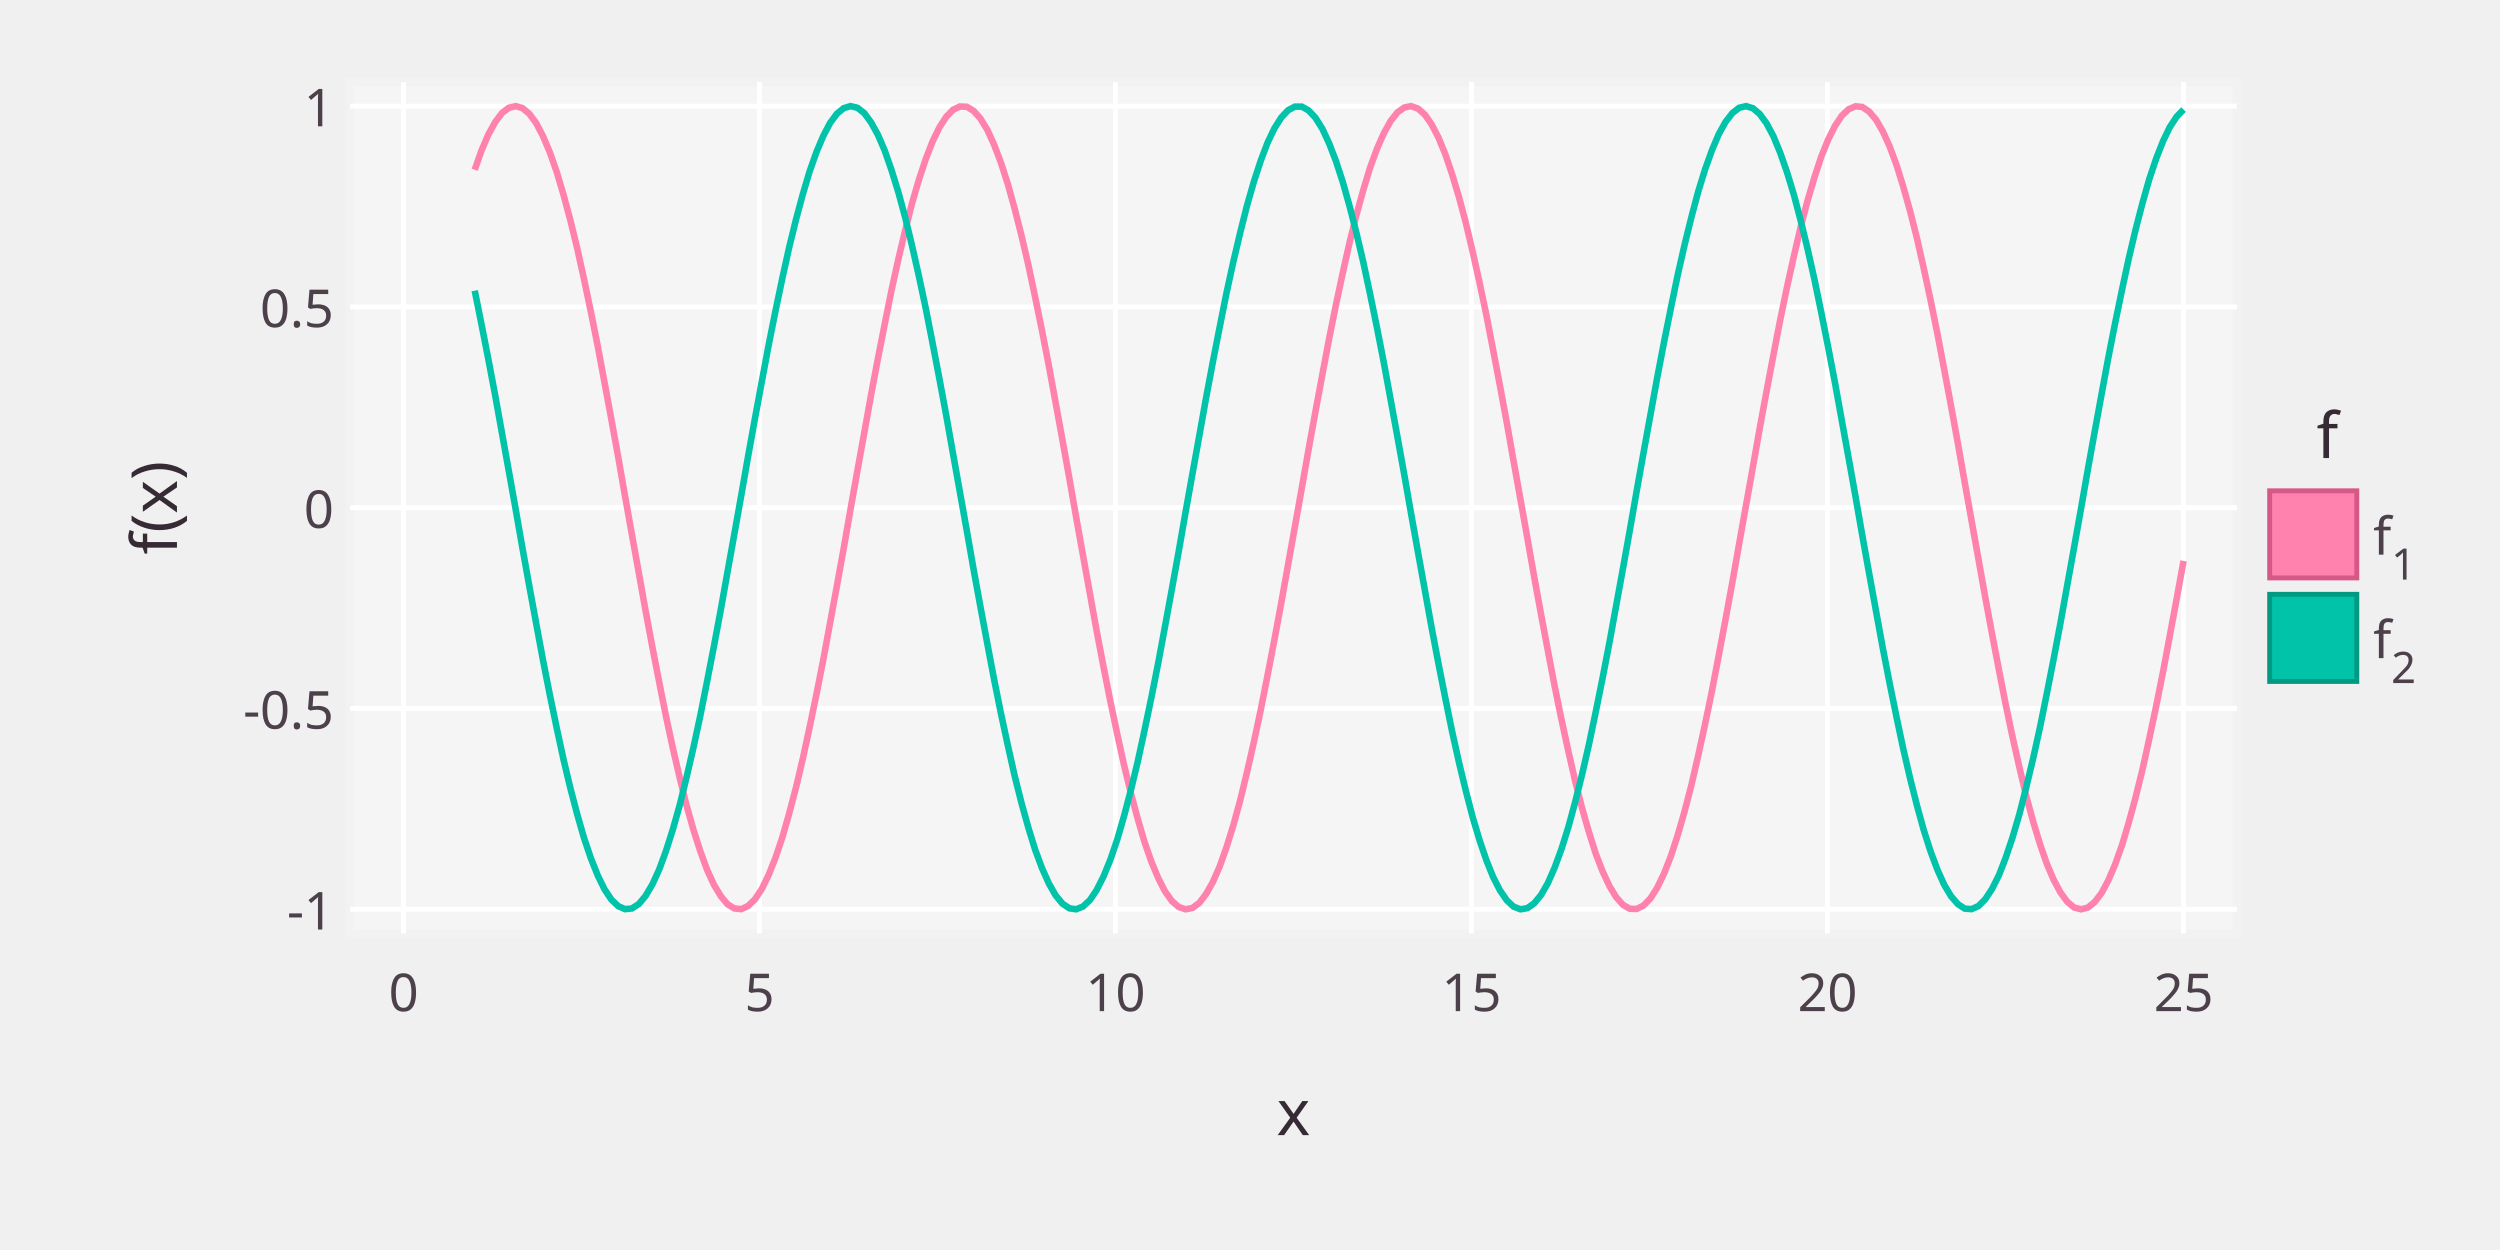
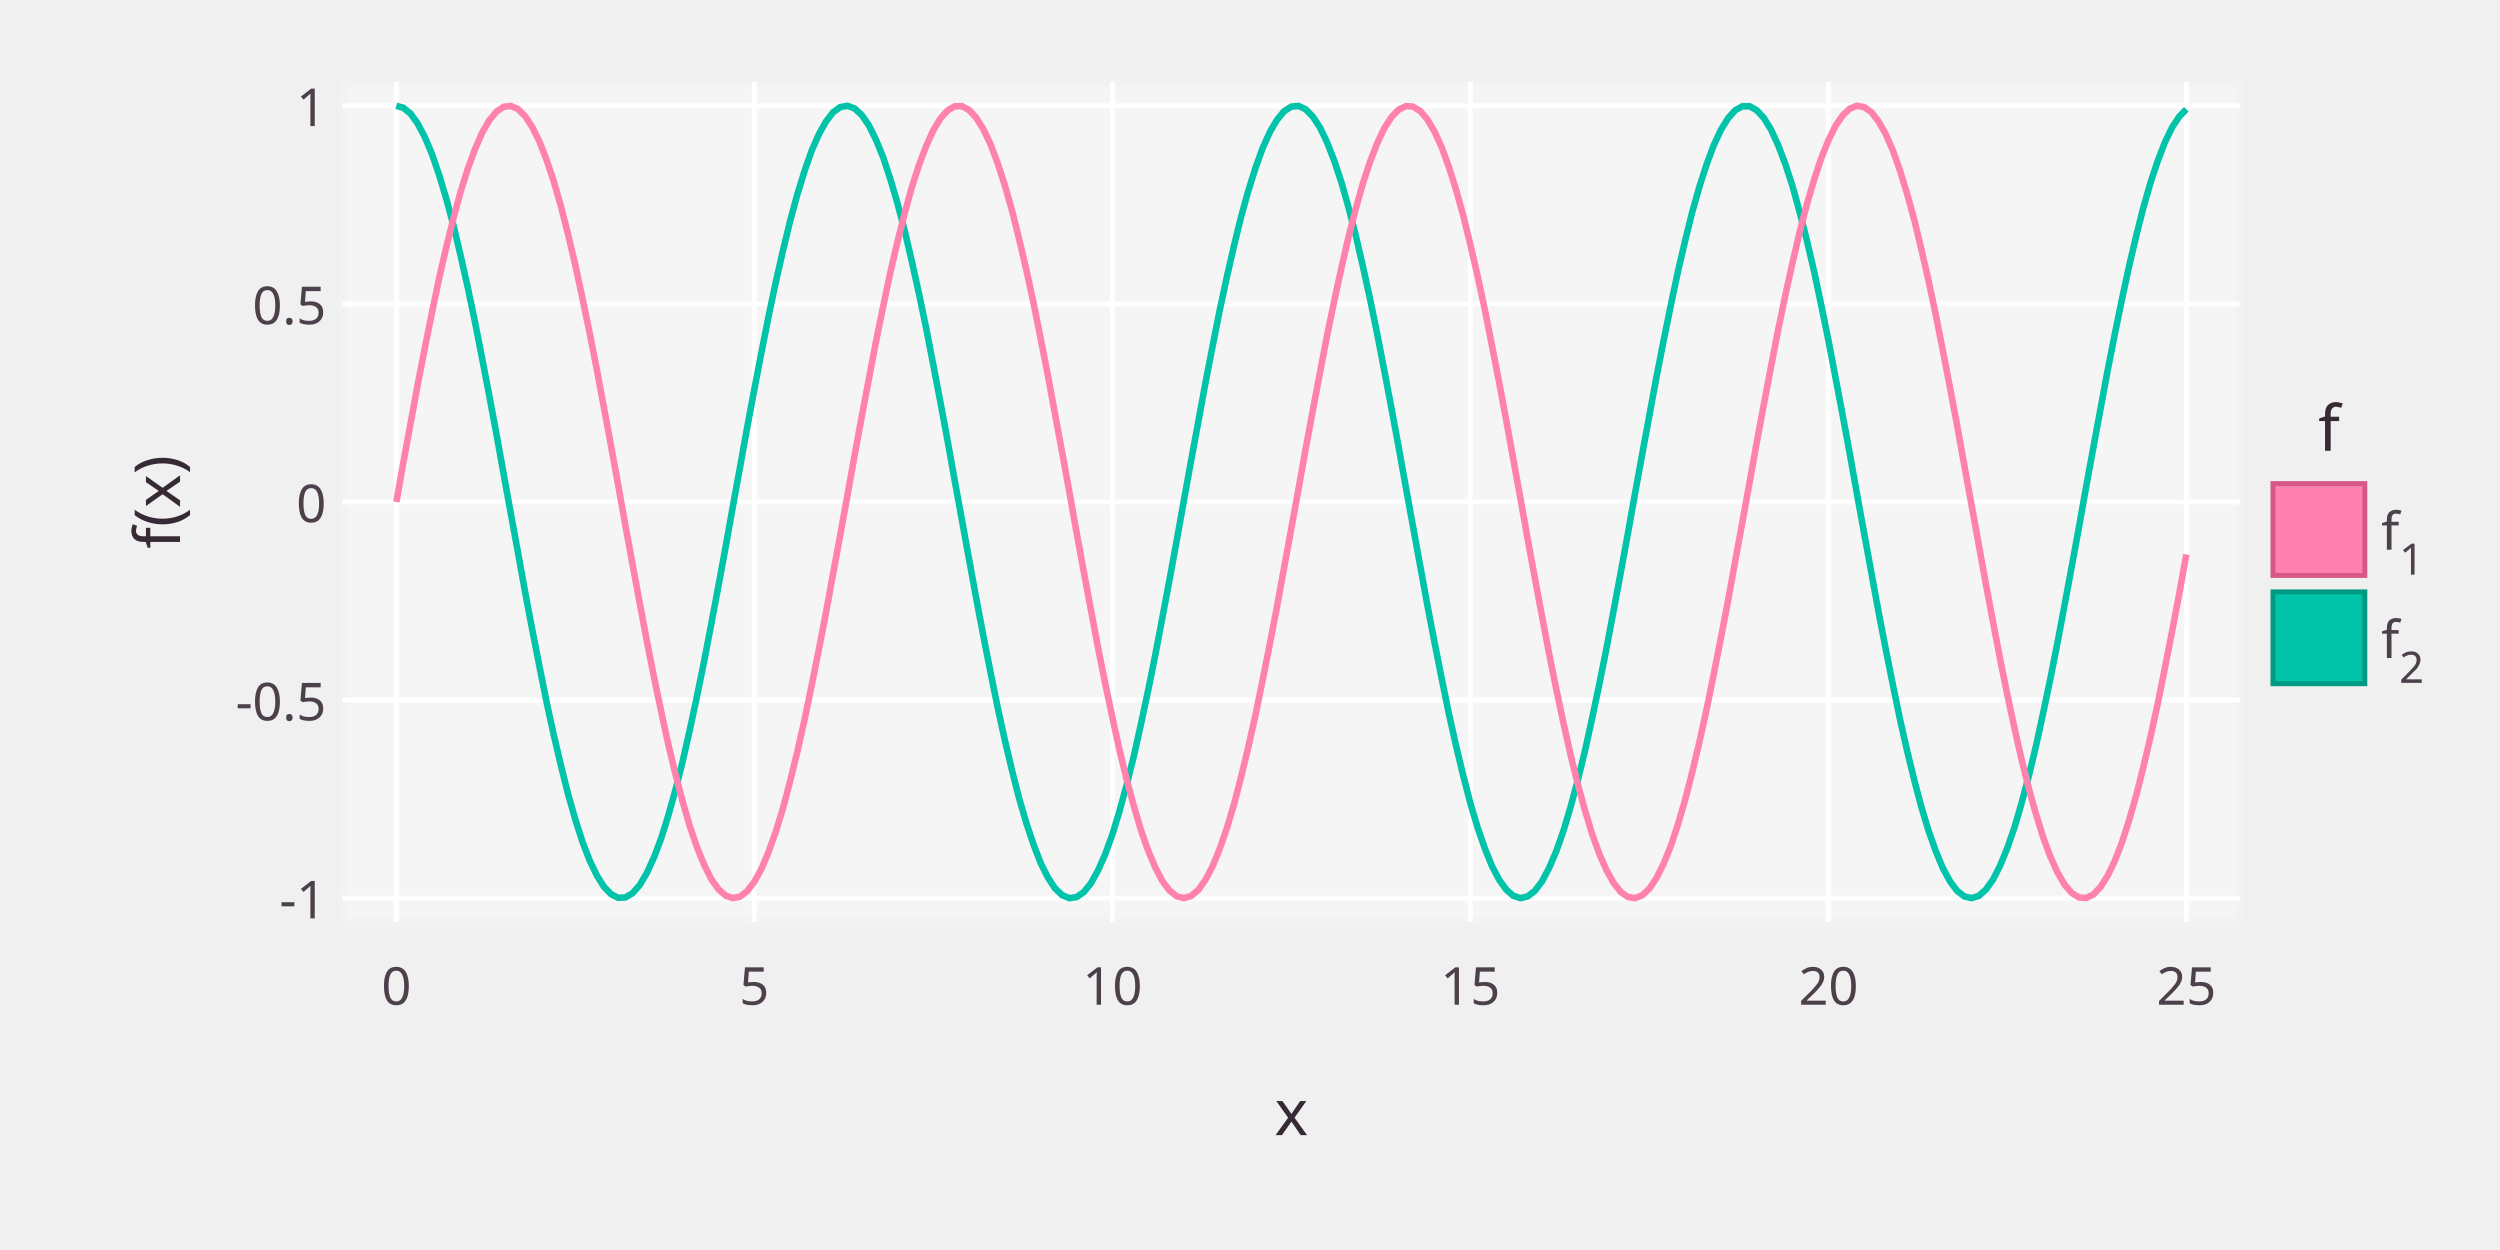
<svg xmlns="http://www.w3.org/2000/svg" xmlns:xlink="http://www.w3.org/1999/xlink" version="1.1" width="152.4mm" height="76.2mm" viewBox="0 0 152.4 76.2" style="stroke:black;fill:black" stroke-width="0.5">
  <g fill="#F5F5F5" stroke="#F2F2F2">
-     <path d="M 21.34 5 L 136.36 5 136.36 56.9 21.34 56.9 z" />
+     <path d="M 20.88 5 L 136.56 5 136.56 56.2 20.88 56.2 z" />
    <g stroke="#FFFFFF" stroke-width="0.3">
-       <path d="M133.11,5 L 133.11 56.9" />
-       <path d="M89.7,5 L 89.7 56.9" />
-       <path d="M24.6,5 L 24.6 56.9" />
-       <path d="M46.3,5 L 46.3 56.9" />
-       <path d="M111.4,5 L 111.4 56.9" />
-       <path d="M68,5 L 68 56.9" />
+       <path d="M133.28,5 L 133.28 56.2" />
+       <path d="M89.63,5 L 89.63 56.2" />
+       <path d="M24.16,5 L 24.16 56.2" />
+       <path d="M45.98,5 L 45.98 56.2" />
+       <path d="M111.46,5 L 111.46 56.2" />
+       <path d="M67.81,5 L 67.81 56.2" />
    </g>
    <g stroke="#FFFFFF" stroke-width="0.3">
-       <path d="M21.34,43.19 L 136.36 43.19" />
-       <path d="M21.34,55.43 L 136.36 55.43" />
-       <path d="M21.34,30.95 L 136.36 30.95" />
-       <path d="M21.34,18.71 L 136.36 18.71" />
-       <path d="M21.34,6.47 L 136.36 6.47" />
+       <path d="M20.88,42.68 L 136.56 42.68" />
+       <path d="M20.88,54.75 L 136.56 54.75" />
+       <path d="M20.88,30.6 L 136.56 30.6" />
+       <path d="M20.88,18.53 L 136.56 18.53" />
+       <path d="M20.88,6.45 L 136.56 6.45" />
    </g>
  </g>
  <g fill="none" stroke-width="0.4">
-     <g class="color_group_f&lt;sub&gt;1&lt;/sub&gt;" stroke="#FF81AD">
-       <path d="M28.94,10.35 L 29.35 9.18 29.77 8.2 30.19 7.44 30.6 6.89 31.02 6.57 31.44 6.47 31.85 6.59 32.27 6.94 32.69 7.51 33.1 8.3 33.52 9.29 33.94 10.49 34.35 11.87 34.77 13.43 35.19 15.15 35.6 17.01 36.02 19.01 36.44 21.11 36.85 23.31 37.27 25.57 37.69 27.88 38.1 30.23 38.52 32.58 38.94 34.91 39.35 37.21 39.77 39.45 40.19 41.61 40.6 43.67 41.02 45.62 41.44 47.43 41.85 49.09 42.27 50.58 42.69 51.89 43.1 53.01 43.52 53.93 43.94 54.63 44.35 55.12 44.77 55.38 45.19 55.42 45.6 55.23 46.02 54.82 46.44 54.19 46.85 53.35 47.27 52.3 47.69 51.05 48.1 49.62 48.52 48.02 48.94 46.25 49.35 44.35 49.77 42.33 50.19 40.2 50.6 37.98 51.02 35.7 51.44 33.38 51.85 31.03 52.27 28.68 52.69 26.36 53.1 24.07 53.52 21.85 53.94 19.72 54.35 17.68 54.77 15.77 55.19 14 55.6 12.38 56.02 10.94 56.44 9.68 56.85 8.62 57.27 7.76 57.69 7.11 58.1 6.69 58.52 6.49 58.94 6.51 59.35 6.76 59.77 7.23 60.19 7.92 60.6 8.82 61.02 9.93 61.44 11.23 61.85 12.71 62.27 14.36 62.69 16.16 63.1 18.1 63.52 20.15 63.94 22.31 64.35 24.54 64.77 26.84 65.19 29.17 65.6 31.52 66.02 33.86 66.44 36.18 66.85 38.45 67.27 40.65 67.69 42.76 68.11 44.76 68.52 46.63 68.94 48.36 69.36 49.93 69.77 51.33 70.19 52.53 70.61 53.54 71.02 54.34 71.44 54.93 71.86 55.29 72.27 55.43 72.69 55.35 73.11 55.04 73.52 54.5 73.94 53.76 74.36 52.8 74.77 51.64 75.19 50.29 75.61 48.76 76.02 47.06 76.44 45.22 76.86 43.25 77.27 41.17 77.69 38.99 78.11 36.73 78.52 34.43 78.94 32.09 79.36 29.74 79.77 27.4 80.19 25.09 80.61 22.84 81.02 20.66 81.44 18.58 81.86 16.61 82.27 14.78 82.69 13.09 83.11 11.57 83.52 10.22 83.94 9.07 84.36 8.12 84.77 7.38 85.19 6.85 85.61 6.55 86.02 6.47 86.44 6.62 86.86 6.99 87.27 7.58 87.69 8.39 88.11 9.41 88.52 10.62 88.94 12.02 89.36 13.6 89.77 15.33 90.19 17.21 90.61 19.21 91.02 21.33 91.44 23.53 91.86 25.8 92.27 28.12 92.69 30.46 93.11 32.81 93.52 35.14 93.94 37.44 94.36 39.67 94.77 41.82 95.19 43.87 95.61 45.81 96.02 47.6 96.44 49.25 96.86 50.72 97.27 52.02 97.69 53.11 98.11 54.01 98.52 54.69 98.94 55.16 99.36 55.4 99.77 55.41 100.19 55.2 100.61 54.77 101.02 54.12 101.44 53.25 101.86 52.18 102.27 50.92 102.69 49.47 103.11 47.85 103.52 46.07 103.94 44.15 104.36 42.12 104.77 39.98 105.19 37.75 105.61 35.47 106.02 33.14 106.44 30.79 106.86 28.45 107.27 26.12 107.69 23.85 108.11 21.63 108.52 19.51 108.94 17.48 109.36 15.59 109.77 13.83 110.19 12.23 110.61 10.81 111.02 9.56 111.44 8.52 111.86 7.68 112.27 7.06 112.69 6.66 113.11 6.48 113.52 6.52 113.94 6.8 114.36 7.29 114.77 8 115.19 8.92 115.61 10.05 116.02 11.37 116.44 12.87 116.86 14.53 117.27 16.35 117.69 18.3 118.11 20.37 118.52 22.53 118.94 24.77 119.36 27.07 119.77 29.41 120.19 31.76 120.61 34.1 121.02 36.41 121.44 38.67 121.86 40.86 122.27 42.96 122.69 44.95 123.11 46.81 123.52 48.53 123.94 50.08 124.36 51.46 124.77 52.65 125.19 53.63 125.61 54.41 126.02 54.97 126.44 55.32 126.86 55.43 127.27 55.33 127.69 54.99 128.11 54.44 128.52 53.67 128.94 52.69 129.36 51.51 129.77 50.14 130.19 48.59 130.61 46.89 131.02 45.03 131.44 43.05 131.86 40.95 132.27 38.76 132.69 36.5 133.11 34.19" />
+     <g stroke="#00C3AA" class="color_group_f&lt;sub&gt;2&lt;/sub&gt;">
+       <path d="M24.16,6.45 L 24.59 6.57 25.03 6.93 25.46 7.53 25.9 8.36 26.34 9.41 26.77 10.67 27.21 12.13 27.65 13.77 28.08 15.59 28.52 17.55 28.96 19.65 29.39 21.85 29.83 24.14 30.27 26.5 30.7 28.89 31.14 31.31 31.58 33.71 32.01 36.09 32.45 38.41 32.89 40.65 33.32 42.8 33.76 44.82 34.2 46.69 34.63 48.41 35.07 49.95 35.5 51.3 35.94 52.44 36.38 53.36 36.81 54.05 37.25 54.51 37.69 54.73 38.12 54.71 38.56 54.45 39 53.95 39.43 53.22 39.87 52.26 40.31 51.09 40.74 49.71 41.18 48.14 41.62 46.39 42.05 44.49 42.49 42.44 42.93 40.28 43.36 38.03 43.8 35.69 44.24 33.31 44.67 30.9 45.11 28.49 45.54 26.1 45.98 23.75 46.42 21.47 46.85 19.29 47.29 17.21 47.73 15.27 48.16 13.49 48.6 11.87 49.04 10.44 49.47 9.21 49.91 8.2 50.35 7.41 50.78 6.85 51.22 6.53 51.66 6.45 52.09 6.61 52.53 7.01 52.97 7.65 53.4 8.52 53.84 9.6 54.27 10.9 54.71 12.39 55.15 14.07 55.58 15.91 56.02 17.9 56.46 20.01 56.89 22.23 57.33 24.53 57.77 26.9 58.2 29.3 58.64 31.71 59.08 34.12 59.51 36.48 59.95 38.79 60.39 41.02 60.82 43.14 61.26 45.14 61.7 47 62.13 48.68 62.57 50.19 63.01 51.5 63.44 52.61 63.88 53.49 64.31 54.15 64.75 54.57 65.19 54.75 65.62 54.69 66.06 54.39 66.5 53.85 66.93 53.07 67.37 52.08 67.81 50.87 68.24 49.46 68.68 47.85 69.12 46.08 69.55 44.15 69.99 42.09 70.43 39.91 70.86 37.64 71.3 35.3 71.74 32.91 72.17 30.5 72.61 28.08 73.05 25.7 73.48 23.36 73.92 21.1 74.35 18.93 74.79 16.88 75.23 14.96 75.66 13.2 76.1 11.62 76.54 10.22 76.97 9.03 77.41 8.05 77.85 7.3 78.28 6.78 78.72 6.5 79.16 6.46 79.59 6.66 80.03 7.11 80.47 7.78 80.9 8.68 81.34 9.81 81.78 11.14 82.21 12.66 82.65 14.37 83.08 16.23 83.52 18.24 83.96 20.38 84.39 22.61 84.83 24.93 85.27 27.3 85.7 29.7 86.14 32.12 86.58 34.52 87.01 36.88 87.45 39.17 87.89 41.39 88.32 43.49 88.76 45.46 89.2 47.29 89.63 48.95 90.07 50.43 90.51 51.71 90.94 52.77 91.38 53.62 91.82 54.23 92.25 54.61 92.69 54.75 93.12 54.65 93.56 54.31 94 53.73 94.43 52.92 94.87 51.89 95.31 50.64 95.74 49.2 96.18 47.57 96.62 45.77 97.05 43.81 97.49 41.73 97.93 39.53 98.36 37.25 98.8 34.9 99.24 32.5 99.67 30.09 100.11 27.68 100.55 25.3 100.98 22.98 101.42 20.73 101.86 18.57 102.29 16.54 102.73 14.65 103.16 12.92 103.6 11.37 104.04 10.01 104.47 8.85 104.91 7.91 105.35 7.2 105.78 6.72 106.22 6.48 106.66 6.48 107.09 6.72 107.53 7.2 107.97 7.92 108.4 8.86 108.84 10.02 109.28 11.38 109.71 12.94 110.15 14.67 110.59 16.56 111.02 18.59 111.46 20.75 111.89 23 112.33 25.32 112.77 27.7 113.2 30.11 113.64 32.52 114.08 34.92 114.51 37.27 114.95 39.55 115.39 41.75 115.82 43.83 116.26 45.78 116.7 47.58 117.13 49.21 117.57 50.66 118.01 51.9 118.44 52.93 118.88 53.74 119.32 54.32 119.75 54.65 120.19 54.75 120.63 54.61 121.06 54.23 121.5 53.61 121.93 52.76 122.37 51.69 122.81 50.41 123.24 48.94 123.68 47.28 124.12 45.45 124.55 43.47 124.99 41.37 125.43 39.15 125.86 36.86 126.3 34.5 126.74 32.1 127.17 29.68 127.61 27.28 128.05 24.91 128.48 22.59 128.92 20.36 129.36 18.22 129.79 16.22 130.23 14.35 130.66 12.65 131.1 11.12 131.54 9.8 131.97 8.68 132.41 7.77 132.85 7.1 133.28 6.66" />
    </g>
-     <g class="color_group_f&lt;sub&gt;2&lt;/sub&gt;" stroke="#00C3AA">
-       <path d="M28.94,17.72 L 29.35 19.76 29.77 21.9 30.19 24.12 30.6 26.4 31.02 28.73 31.44 31.08 31.85 33.42 32.27 35.75 32.69 38.03 33.1 40.24 33.52 42.37 33.94 44.39 34.35 46.29 34.77 48.05 35.19 49.65 35.6 51.08 36.02 52.32 36.44 53.37 36.85 54.21 37.27 54.84 37.69 55.24 38.1 55.42 38.52 55.38 38.94 55.11 39.35 54.62 39.77 53.91 40.19 52.99 40.6 51.87 41.02 50.55 41.44 49.06 41.85 47.39 42.27 45.58 42.69 43.63 43.1 41.56 43.52 39.4 43.94 37.16 44.35 34.86 44.77 32.53 45.19 30.18 45.6 27.84 46.02 25.52 46.44 23.26 46.85 21.07 47.27 18.97 47.69 16.97 48.1 15.11 48.52 13.4 48.94 11.84 49.35 10.46 49.77 9.27 50.19 8.28 50.6 7.5 51.02 6.93 51.44 6.59 51.85 6.47 52.27 6.57 52.69 6.9 53.1 7.46 53.52 8.22 53.94 9.2 54.35 10.38 54.77 11.74 55.19 13.29 55.6 14.99 56.02 16.85 56.44 18.83 56.85 20.92 57.27 23.11 57.69 25.37 58.1 27.68 58.52 30.02 58.94 32.37 59.35 34.71 59.77 37.01 60.19 39.25 60.6 41.42 61.02 43.5 61.44 45.45 61.85 47.28 62.27 48.95 62.69 50.46 63.1 51.79 63.52 52.92 63.94 53.86 64.35 54.58 64.77 55.09 65.19 55.37 65.6 55.43 66.02 55.26 66.44 54.87 66.85 54.26 67.27 53.43 67.69 52.4 68.11 51.17 68.52 49.75 68.94 48.16 69.36 46.41 69.77 44.52 70.19 42.51 70.61 40.39 71.02 38.18 71.44 35.9 71.86 33.58 72.27 31.23 72.69 28.89 73.11 26.56 73.52 24.27 73.94 22.04 74.36 19.9 74.77 17.85 75.19 15.93 75.61 14.15 76.02 12.52 76.44 11.06 76.86 9.78 77.27 8.7 77.69 7.82 78.11 7.16 78.52 6.72 78.94 6.5 79.36 6.5 79.77 6.73 80.19 7.18 80.61 7.85 81.02 8.73 81.44 9.82 81.86 11.11 82.27 12.57 82.69 14.21 83.11 16 83.52 17.92 83.94 19.97 84.36 22.12 84.77 24.35 85.19 26.64 85.61 28.97 86.02 31.31 86.44 33.66 86.86 35.98 87.27 38.25 87.69 40.46 88.11 42.58 88.52 44.59 88.94 46.48 89.36 48.22 89.77 49.8 90.19 51.21 90.61 52.44 91.02 53.46 91.44 54.28 91.86 54.89 92.27 55.27 92.69 55.43 93.11 55.36 93.52 55.07 93.94 54.56 94.36 53.83 94.77 52.89 95.19 51.75 95.61 50.41 96.02 48.9 96.44 47.22 96.86 45.39 97.27 43.43 97.69 41.35 98.11 39.18 98.52 36.93 98.94 34.63 99.36 32.29 99.77 29.94 100.19 27.6 100.61 25.29 101.02 23.04 101.44 20.85 101.86 18.76 102.27 16.78 102.69 14.93 103.11 13.23 103.52 11.69 103.94 10.33 104.36 9.16 104.77 8.19 105.19 7.43 105.61 6.89 106.02 6.57 106.44 6.47 106.86 6.6 107.27 6.95 107.69 7.52 108.11 8.31 108.52 9.31 108.94 10.51 109.36 11.89 109.77 13.45 110.19 15.17 110.61 17.04 111.02 19.03 111.44 21.14 111.86 23.33 112.27 25.6 112.69 27.91 113.11 30.26 113.52 32.61 113.94 34.94 114.36 37.24 114.77 39.48 115.19 41.64 115.61 43.7 116.02 45.64 116.44 47.45 116.86 49.11 117.27 50.6 117.69 51.91 118.11 53.03 118.52 53.94 118.94 54.64 119.36 55.12 119.77 55.39 120.19 55.42 120.61 55.23 121.02 54.82 121.44 54.18 121.86 53.34 122.27 52.28 122.69 51.03 123.11 49.6 123.52 47.99 123.94 46.23 124.36 44.33 124.77 42.3 125.19 40.17 125.61 37.95 126.02 35.67 126.44 33.35 126.86 31 127.27 28.65 127.69 26.33 128.11 24.04 128.52 21.82 128.94 19.69 129.36 17.66 129.77 15.75 130.19 13.98 130.61 12.36 131.02 10.92 131.44 9.67 131.86 8.6 132.27 7.75 132.69 7.11 133.11 6.68" />
+     <g stroke="#FF81AD" class="color_group_f&lt;sub&gt;1&lt;/sub&gt;">
+       <path d="M24.16,30.6 L 24.59 28.19 25.03 25.8 25.46 23.46 25.9 21.2 26.34 19.02 26.77 16.96 27.21 15.04 27.65 13.28 28.08 11.68 28.52 10.28 28.96 9.08 29.39 8.09 29.83 7.33 30.27 6.8 30.7 6.51 31.14 6.46 31.58 6.65 32.01 7.08 32.45 7.75 32.89 8.64 33.32 9.75 33.76 11.07 34.2 12.59 34.63 14.29 35.07 16.15 35.5 18.15 35.94 20.28 36.38 22.51 36.81 24.82 37.25 27.19 37.69 29.6 38.12 32.01 38.56 34.41 39 36.77 39.43 39.07 39.87 41.29 40.31 43.4 40.74 45.38 41.18 47.21 41.62 48.88 42.05 50.37 42.49 51.65 42.93 52.73 43.36 53.59 43.8 54.21 44.24 54.6 44.67 54.75 45.11 54.66 45.54 54.33 45.98 53.76 46.42 52.96 46.85 51.94 47.29 50.7 47.73 49.27 48.16 47.64 48.6 45.85 49.04 43.9 49.47 41.82 49.91 39.63 50.35 37.35 50.78 35 51.22 32.61 51.66 30.2 52.09 27.79 52.53 25.41 52.97 23.08 53.4 20.82 53.84 18.67 54.27 16.63 54.71 14.73 55.15 13 55.58 11.43 56.02 10.06 56.46 8.9 56.89 7.95 57.33 7.22 57.77 6.73 58.2 6.48 58.64 6.47 59.08 6.71 59.51 7.18 59.95 7.88 60.39 8.81 60.82 9.96 61.26 11.32 61.7 12.86 62.13 14.59 62.57 16.47 63.01 18.5 63.44 20.65 63.88 22.89 64.31 25.22 64.75 27.6 65.19 30 65.62 32.42 66.06 34.81 66.5 37.17 66.93 39.45 67.37 41.65 67.81 43.74 68.24 45.7 68.68 47.51 69.12 49.14 69.55 50.6 69.99 51.85 70.43 52.89 70.86 53.71 71.3 54.29 71.74 54.64 72.17 54.75 72.61 54.62 73.05 54.25 73.48 53.64 73.92 52.81 74.35 51.75 74.79 50.48 75.23 49.01 75.66 47.35 76.1 45.53 76.54 43.56 76.97 41.46 77.41 39.25 77.85 36.96 78.28 34.6 78.72 32.2 79.16 29.79 79.59 27.38 80.03 25.01 80.47 22.69 80.9 20.45 81.34 18.32 81.78 16.3 82.21 14.43 82.65 12.72 83.08 11.19 83.52 9.85 83.96 8.72 84.39 7.81 84.83 7.13 85.27 6.68 85.7 6.47 86.14 6.5 86.58 6.77 87.01 7.28 87.45 8.02 87.89 8.99 88.32 10.17 88.76 11.56 89.2 13.14 89.63 14.9 90.07 16.81 90.51 18.85 90.94 21.02 91.38 23.28 91.82 25.62 92.25 28 92.69 30.41 93.12 32.82 93.56 35.21 94 37.56 94.43 39.83 94.87 42.01 95.31 44.08 95.74 46.01 96.18 47.79 96.62 49.4 97.05 50.82 97.49 52.04 97.93 53.04 98.36 53.82 98.8 54.37 99.24 54.68 99.67 54.75 100.11 54.58 100.55 54.17 100.98 53.52 101.42 52.64 101.86 51.55 102.29 50.24 102.73 48.74 103.16 47.06 103.6 45.21 104.04 43.22 104.47 41.1 104.91 38.87 105.35 36.57 105.78 34.2 106.22 31.8 106.66 29.38 107.09 26.98 107.53 24.62 107.97 22.31 108.4 20.09 108.84 17.97 109.28 15.98 109.71 14.13 110.15 12.45 110.59 10.95 111.02 9.65 111.46 8.55 111.89 7.68 112.33 7.03 112.77 6.62 113.2 6.45 113.64 6.53 114.08 6.84 114.51 7.39 114.95 8.17 115.39 9.17 115.82 10.39 116.26 11.82 116.7 13.43 117.13 15.21 117.57 17.14 118.01 19.21 118.44 21.39 118.88 23.67 119.32 26.01 119.75 28.4 120.19 30.82 120.63 33.23 121.06 35.61 121.5 37.94 121.93 40.2 122.37 42.37 122.81 44.42 123.24 46.32 123.68 48.08 124.12 49.65 124.55 51.04 124.99 52.22 125.43 53.19 125.86 53.93 126.3 54.44 126.74 54.71 127.17 54.74 127.61 54.53 128.05 54.07 128.48 53.39 128.92 52.47 129.36 51.34 129.79 50 130.23 48.47 130.66 46.76 131.1 44.89 131.54 42.87 131.97 40.73 132.41 38.49 132.85 36.17 133.28 33.8" />
    </g>
  </g>
-   <g font-size="3.18" font-family="PT Sans Caption">
+   <g font-size="3.18" font-family="Source Sans Pro">
    <a xlink:href="#">
      <g id="color_key_f&lt;sub&gt;1&lt;/sub&gt;">
        <g fill="#FF81AD" stroke="#D65886" stroke-width="0.3">
-           <path d="M 138.36 29.92 L 143.67 29.92 143.67 35.23 138.36 35.23 z" />
+           <path d="M 138.56 29.48 L 144.16 29.48 144.16 35.08 138.56 35.08 z" />
        </g>
        <g fill="#4C404B" stroke="none">
-           <text x="144.67" y="32.58" style="dominant-baseline:central">f<tspan baseline-shift="-1.723" font-size="83.333%">1</tspan>
+           <text x="145.16" y="32.28" style="dominant-baseline:central">f<tspan baseline-shift="-1.723" font-size="83.333%">1</tspan>
          </text>
        </g>
      </g>
    </a>
    <a xlink:href="#">
      <g id="color_key_f&lt;sub&gt;2&lt;/sub&gt;">
        <g fill="#00C3AA" stroke="#009A82" stroke-width="0.3">
-           <path d="M 138.36 36.23 L 143.67 36.23 143.67 41.54 138.36 41.54 z" />
+           <path d="M 138.56 36.08 L 144.16 36.08 144.16 41.68 138.56 41.68 z" />
        </g>
        <g fill="#4C404B" stroke="none">
-           <text x="144.67" y="38.89" style="dominant-baseline:central">f<tspan baseline-shift="-1.723" font-size="83.333%">2</tspan>
+           <text x="145.16" y="38.88" style="dominant-baseline:central">f<tspan baseline-shift="-1.723" font-size="83.333%">2</tspan>
          </text>
        </g>
      </g>
    </a>
  </g>
-   <g fill="#362A35" font-size="3.88" font-family="PT Sans" stroke="none">
-     <text x="141.88" y="27.92" text-anchor="middle">f</text>
+   <g fill="#362A35" font-size="3.88" font-family="Source Sans Pro" stroke="none">
+     <text x="141.98" y="27.48" text-anchor="middle">f</text>
  </g>
-   <g fill="#4C404B" font-size="3.18" font-family="PT Sans Caption" stroke="none">
-     <text x="133.11" y="61.64" text-anchor="middle">25</text>
-     <text x="89.7" y="61.64" text-anchor="middle">15</text>
-     <text x="24.6" y="61.64" text-anchor="middle">0</text>
-     <text x="46.3" y="61.64" text-anchor="middle">5</text>
-     <text x="111.4" y="61.64" text-anchor="middle">20</text>
-     <text x="68" y="61.64" text-anchor="middle">10</text>
+   <g fill="#4C404B" font-size="3.18" font-family="Source Sans Pro" stroke="none">
+     <text x="133.28" y="61.25" text-anchor="middle">25</text>
+     <text x="89.63" y="61.25" text-anchor="middle">15</text>
+     <text x="24.16" y="61.25" text-anchor="middle">0</text>
+     <text x="45.98" y="61.25" text-anchor="middle">5</text>
+     <text x="111.46" y="61.25" text-anchor="middle">20</text>
+     <text x="67.81" y="61.25" text-anchor="middle">10</text>
  </g>
-   <g fill="#362A35" font-size="3.88" font-family="PT Sans" stroke="none">
-     <text x="78.85" y="69.2" text-anchor="middle">x</text>
+   <g fill="#362A35" font-size="3.88" font-family="Source Sans Pro" stroke="none">
+     <text x="78.72" y="69.2" text-anchor="middle">x</text>
  </g>
-   <g fill="#362A35" font-size="3.88" font-family="PT Sans" stroke="none">
-     <text x="9.28" y="30.95" text-anchor="middle" style="dominant-baseline:central" transform="rotate(-90, 9.28, 30.95)">f(x)</text>
+   <g fill="#362A35" font-size="3.88" font-family="Source Sans Pro" stroke="none">
+     <text x="9.47" y="30.6" text-anchor="middle" style="dominant-baseline:central" transform="rotate(-90, 9.47, 30.6)">f(x)</text>
  </g>
-   <g fill="#4C404B" font-size="3.18" font-family="PT Sans Caption" stroke="none">
-     <text x="20.34" y="43.19" text-anchor="end" style="dominant-baseline:central">-0.5</text>
-     <text x="20.34" y="55.43" text-anchor="end" style="dominant-baseline:central">-1</text>
-     <text x="20.34" y="30.95" text-anchor="end" style="dominant-baseline:central">0</text>
-     <text x="20.34" y="18.71" text-anchor="end" style="dominant-baseline:central">0.5</text>
-     <text x="20.34" y="6.47" text-anchor="end" style="dominant-baseline:central">1</text>
+   <g fill="#4C404B" font-size="3.18" font-family="Source Sans Pro" stroke="none">
+     <text x="19.88" y="42.68" text-anchor="end" style="dominant-baseline:central">-0.5</text>
+     <text x="19.88" y="54.75" text-anchor="end" style="dominant-baseline:central">-1</text>
+     <text x="19.88" y="30.6" text-anchor="end" style="dominant-baseline:central">0</text>
+     <text x="19.88" y="18.53" text-anchor="end" style="dominant-baseline:central">0.5</text>
+     <text x="19.88" y="6.45" text-anchor="end" style="dominant-baseline:central">1</text>
  </g>
</svg>
